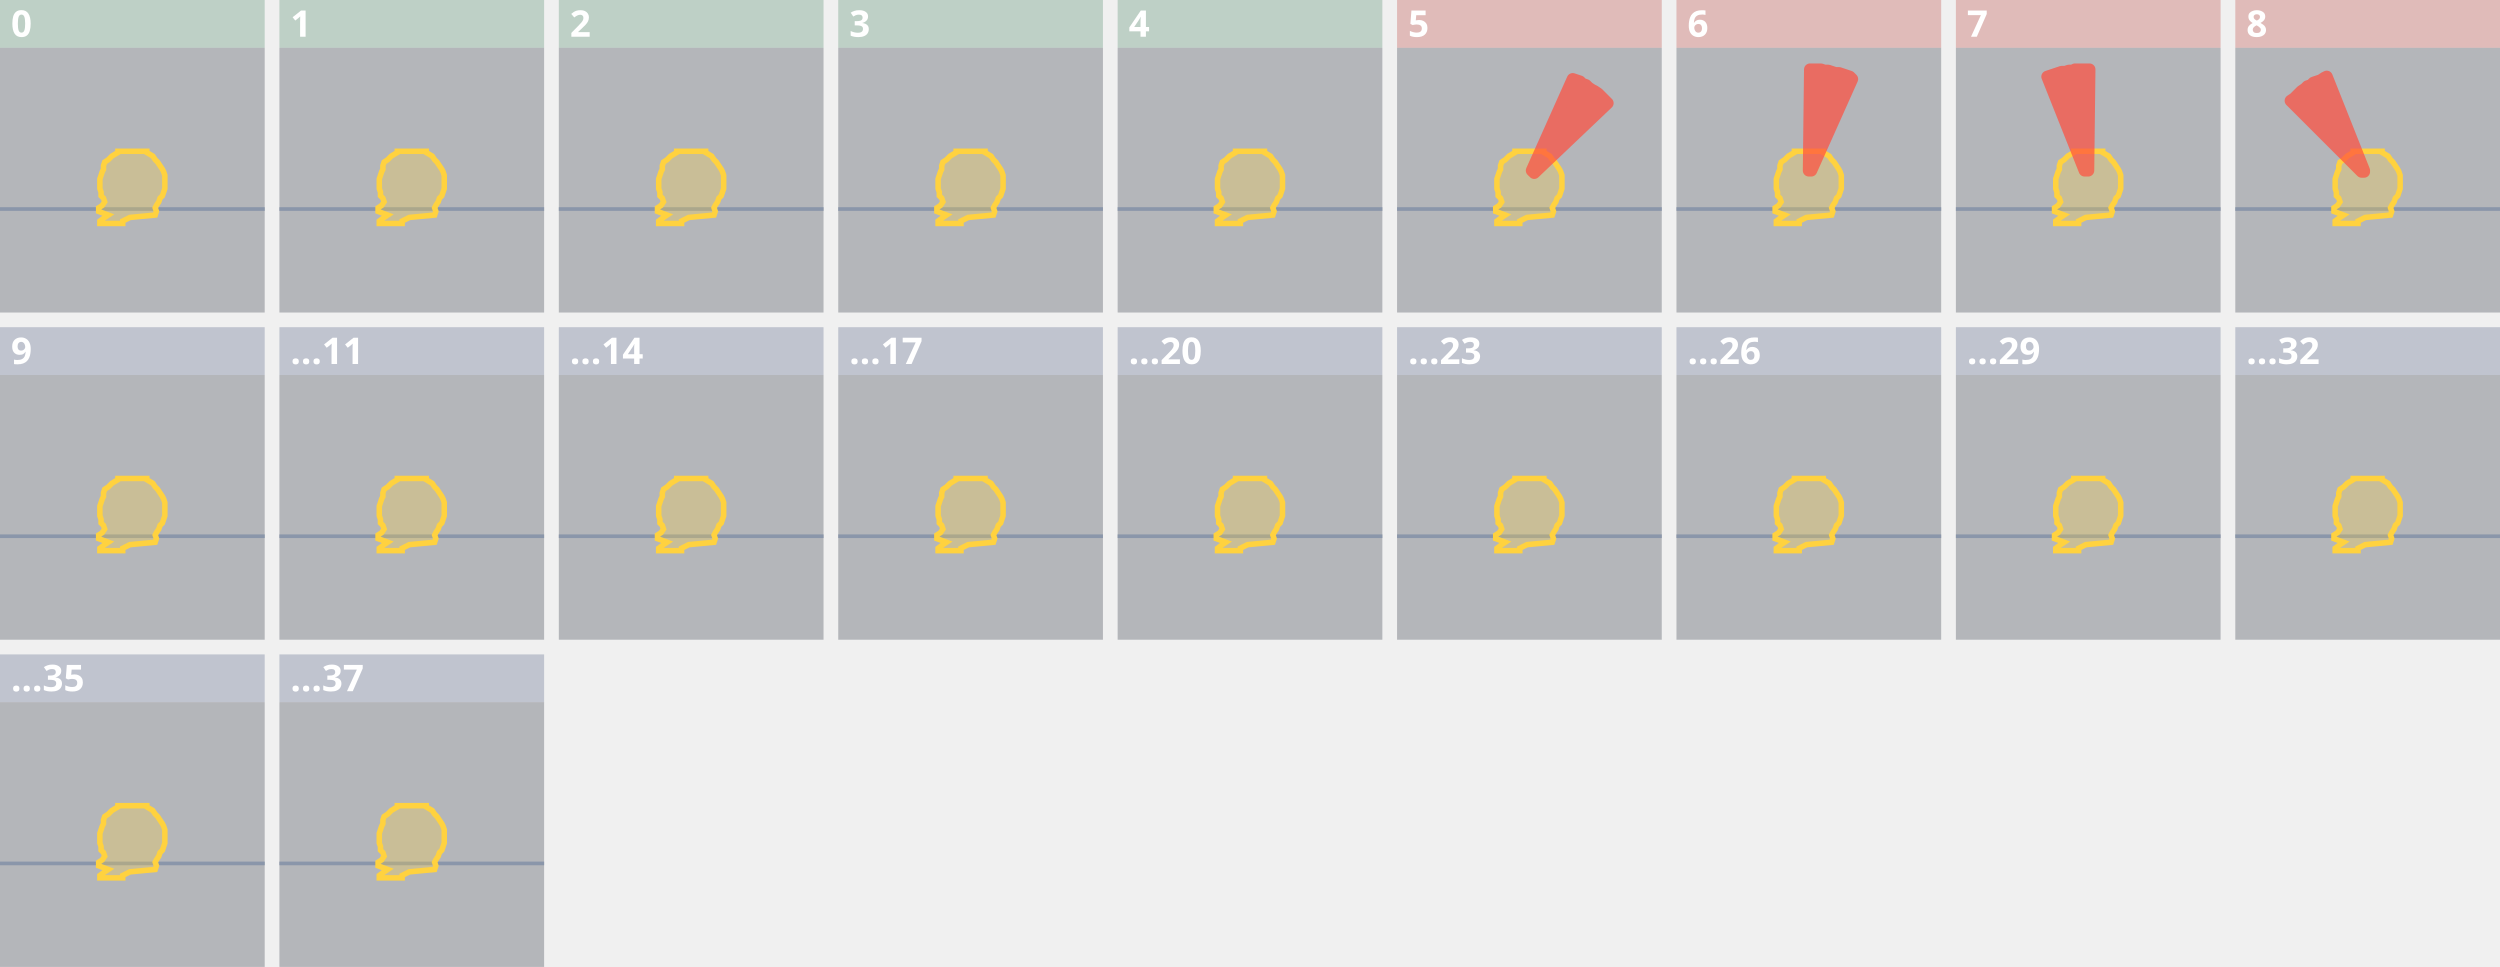
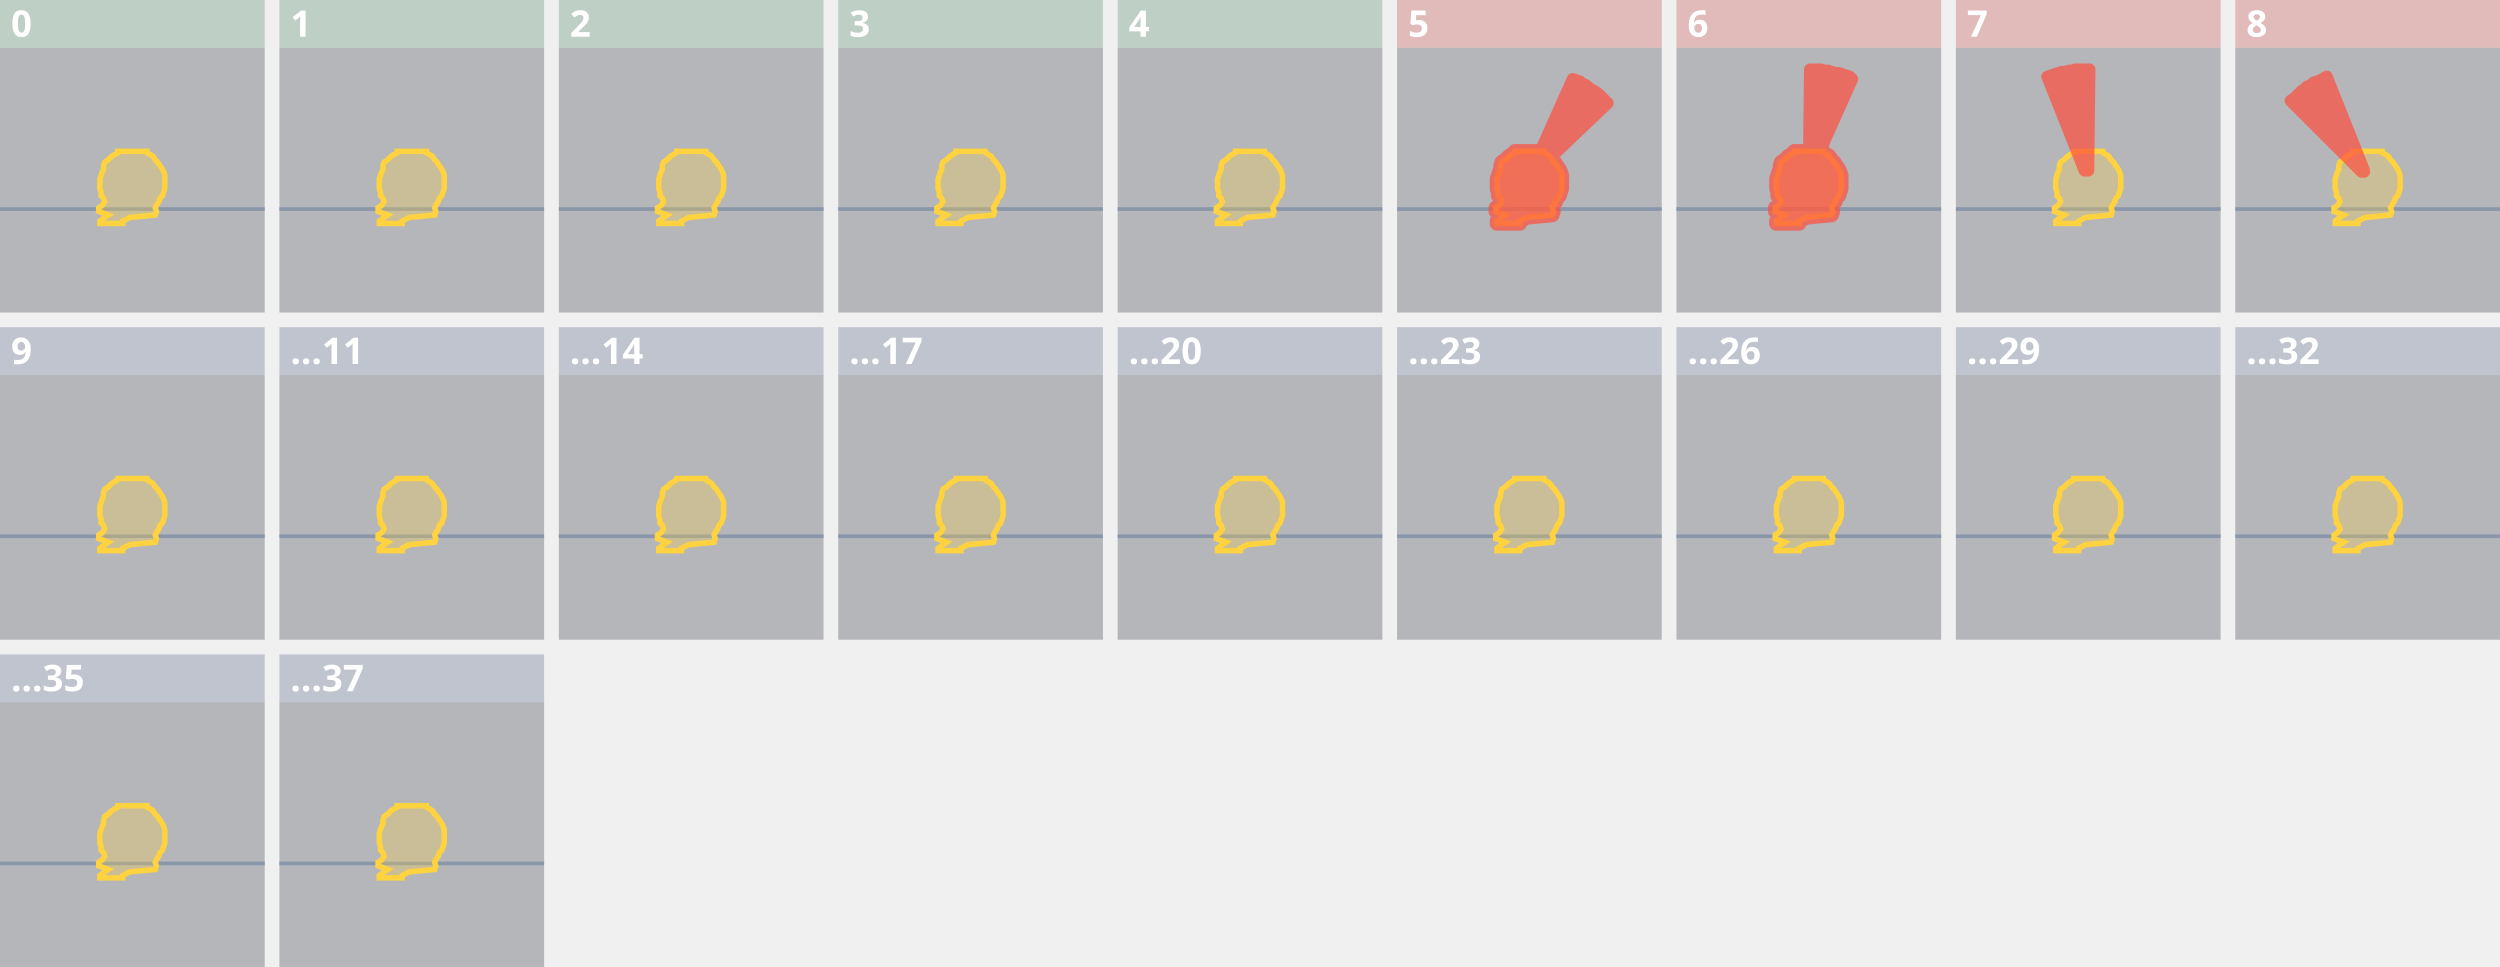
<svg xmlns="http://www.w3.org/2000/svg" viewBox="0 0 680 263" width="680" height="263">
  <style>text{font:bold 10px sans-serif;fill:#ffffff}.k{fill:#1b2230}.g{stroke:#8a96aa;stroke-width:3.06}use{stroke-width:4.58;fill-opacity:.28}.u{stroke:#ffd23f;fill:#ffd23f}.v{stroke:#4ade80;fill:#4ade80;fill-opacity:.6}.a{stroke:#e879f9;fill:#e879f9}.o{stroke:#22d3ee;fill:#22d3ee;fill-opacity:.5}.H{color:#ff4d3d;fill:#ff4d3d;opacity:.7}.G{color:#3b9cff;fill:#3b9cff;opacity:.75}.S{color:#ffa630;fill:#ffa630;opacity:.75}.T{color:#ffa630;fill:none;stroke:#ffa630;stroke-width:6.11;stroke-dasharray:12.2}.P{color:#c49bff;fill:none;stroke:#c49bff;stroke-width:3.06;stroke-dasharray:9.2}</style>
  <defs>
    <path id="b0" d="M12 -24L-12 -24L-12 -23L-17 -20L-20 -17L-23 -15L-24 -12L-24 -9L-25 -7L-26 -4L-27 -1L-27 1L-27 4L-27 7L-26 10L-26 13L-24 15L-23 18L-25 21L-28 23L-28 26L-20 29L-23 31L-27 34L-27 36L-8 36L-8 34L-2 31L19 29L20 26L19 23L20 21L22 18L23 15L25 13L26 10L27 7L27 4L27 1L27 -1L27 -4L26 -7L25 -9L23 -12L21 -15L19 -17L17 -20L12 -23Z" />
    <rect id="K" x="-110" y="-110" width="220" height="220" class="k" />
    <rect id="Ls" width="72" height="13" fill="#3f7d5a" />
    <rect id="La" width="72" height="13" fill="#b8332b" />
    <rect id="Le" width="72" height="13" fill="#46557a" />
  </defs>
  <use href="#Ls" x="0" y="0" />
  <text x="3" y="10">0</text>
  <svg x="0" y="13" width="72" height="72" viewBox="-110 -110 220 220">
    <use href="#K" />
    <line x1="-110" y1="24" x2="110" y2="24" class="g" />
    <use href="#b0" class="u" />
  </svg>
  <use href="#Ls" x="76" y="0" />
  <text x="79" y="10">1</text>
  <svg x="76" y="13" width="72" height="72" viewBox="-110 -110 220 220">
    <use href="#K" />
    <line x1="-110" y1="24" x2="110" y2="24" class="g" />
    <use href="#b0" class="u" />
  </svg>
  <use href="#Ls" x="152" y="0" />
  <text x="155" y="10">2</text>
  <svg x="152" y="13" width="72" height="72" viewBox="-110 -110 220 220">
    <use href="#K" />
    <line x1="-110" y1="24" x2="110" y2="24" class="g" />
    <use href="#b0" class="u" />
  </svg>
  <use href="#Ls" x="228" y="0" />
  <text x="231" y="10">3</text>
  <svg x="228" y="13" width="72" height="72" viewBox="-110 -110 220 220">
    <use href="#K" />
    <line x1="-110" y1="24" x2="110" y2="24" class="g" />
    <use href="#b0" class="u" />
  </svg>
  <use href="#Ls" x="304" y="0" />
  <text x="307" y="10">4</text>
  <svg x="304" y="13" width="72" height="72" viewBox="-110 -110 220 220">
    <use href="#K" />
    <line x1="-110" y1="24" x2="110" y2="24" class="g" />
    <use href="#b0" class="u" />
  </svg>
  <use href="#La" x="380" y="0" />
  <text x="383" y="10">5</text>
  <svg x="380" y="13" width="72" height="72" viewBox="-110 -110 220 220">
    <use href="#K" />
    <line x1="-110" y1="24" x2="110" y2="24" class="g" />
    <use href="#b0" class="u" />
    <g class="H">
      <path d="M36 -84L39 -83L42 -82L44 -80L47 -79L49 -77L52 -75L54 -74L57 -72L59 -70L61 -68L63 -66L65 -64L4 -6L4 -6L4 -7L4 -7L3 -7L3 -7L3 -7L3 -7L3 -7L3 -7L2 -8L2 -8L2 -8Z" stroke="currentColor" stroke-width="10" stroke-linejoin="round" />
+       <path d="M12 -24L-12 -24L-12 -23L-17 -20L-20 -17L-23 -15L-24 -12L-24 -9L-25 -7L-26 -4L-27 -1L-27 1L-27 4L-27 7L-26 10L-26 13L-24 15L-23 18L-25 21L-28 23L-28 26L-20 29L-23 31L-27 34L-27 36L-8 36L-8 34L-2 31L19 29L20 26L19 23L20 21L22 18L23 15L25 13L26 10L27 7L27 4L27 1L27 -1L27 -4L26 -7L25 -9L23 -12L21 -15L19 -17L17 -20L12 -23Z" stroke="currentColor" stroke-width="12" stroke-linejoin="round" />
    </g>
  </svg>
  <use href="#La" x="456" y="0" />
  <text x="459" y="10">6</text>
  <svg x="456" y="13" width="72" height="72" viewBox="-110 -110 220 220">
    <use href="#K" />
    <line x1="-110" y1="24" x2="110" y2="24" class="g" />
    <use href="#b0" class="u" />
    <g class="H">
      <path d="M1 -92L4 -92L7 -92L10 -92L13 -91L16 -91L19 -90L22 -89L25 -89L28 -88L31 -87L34 -86L36 -84L2 -8L2 -8L2 -8L1 -8L1 -8L1 -8L1 -8L1 -8L1 -8L0 -8L0 -8L0 -8L0 -8Z" stroke="currentColor" stroke-width="10" stroke-linejoin="round" />
+       <path d="M12 -24L-12 -24L-12 -23L-17 -20L-20 -17L-23 -15L-24 -12L-24 -9L-25 -7L-26 -4L-27 -1L-27 1L-27 4L-27 7L-26 10L-26 13L-24 15L-23 18L-25 21L-28 23L-28 26L-20 29L-23 31L-27 34L-27 36L-8 36L-8 34L-2 31L19 29L20 26L19 23L20 21L22 18L23 15L25 13L26 10L27 7L27 4L27 1L27 -1L27 -4L26 -7L25 -9L23 -12L21 -15L19 -17L17 -20L12 -23Z" stroke="currentColor" stroke-width="12" stroke-linejoin="round" />
    </g>
  </svg>
  <use href="#La" x="532" y="0" />
  <text x="535" y="10">7</text>
  <svg x="532" y="13" width="72" height="72" viewBox="-110 -110 220 220">
    <use href="#K" />
    <line x1="-110" y1="24" x2="110" y2="24" class="g" />
    <use href="#b0" class="u" />
    <g class="H">
      <path d="M-34 -86L-31 -87L-28 -88L-25 -89L-22 -90L-19 -90L-16 -91L-13 -91L-11 -92L-8 -92L-5 -92L-2 -92L1 -92L0 -8L0 -8L-1 -8L-1 -8L-1 -8L-1 -8L-1 -8L-2 -8L-2 -8L-2 -8L-2 -8L-2 -8L-3 -8Z" stroke="currentColor" stroke-width="10" stroke-linejoin="round" />
    </g>
  </svg>
  <use href="#La" x="608" y="0" />
  <text x="611" y="10">8</text>
  <svg x="608" y="13" width="72" height="72" viewBox="-110 -110 220 220">
    <use href="#K" />
    <line x1="-110" y1="24" x2="110" y2="24" class="g" />
    <use href="#b0" class="u" />
    <g class="H">
      <path d="M-64 -66L-61 -68L-59 -70L-57 -72L-55 -74L-52 -76L-50 -78L-47 -79L-45 -81L-42 -82L-39 -83L-36 -85L-34 -86L-3 -8L-3 -8L-3 -8L-3 -8L-3 -7L-4 -7L-4 -7L-4 -7L-4 -7L-4 -7L-4 -7L-4 -7L-5 -7Z" stroke="currentColor" stroke-width="10" stroke-linejoin="round" />
    </g>
  </svg>
  <use href="#Le" x="0" y="89" />
  <text x="3" y="99">9</text>
  <svg x="0" y="102" width="72" height="72" viewBox="-110 -110 220 220">
    <use href="#K" />
    <line x1="-110" y1="24" x2="110" y2="24" class="g" />
    <use href="#b0" class="u" />
  </svg>
  <use href="#Le" x="76" y="89" />
  <text x="79" y="99">…11</text>
  <svg x="76" y="102" width="72" height="72" viewBox="-110 -110 220 220">
    <use href="#K" />
    <line x1="-110" y1="24" x2="110" y2="24" class="g" />
    <use href="#b0" class="u" />
  </svg>
  <use href="#Le" x="152" y="89" />
  <text x="155" y="99">…14</text>
  <svg x="152" y="102" width="72" height="72" viewBox="-110 -110 220 220">
    <use href="#K" />
    <line x1="-110" y1="24" x2="110" y2="24" class="g" />
    <use href="#b0" class="u" />
  </svg>
  <use href="#Le" x="228" y="89" />
  <text x="231" y="99">…17</text>
  <svg x="228" y="102" width="72" height="72" viewBox="-110 -110 220 220">
    <use href="#K" />
    <line x1="-110" y1="24" x2="110" y2="24" class="g" />
    <use href="#b0" class="u" />
  </svg>
  <use href="#Le" x="304" y="89" />
  <text x="307" y="99">…20</text>
  <svg x="304" y="102" width="72" height="72" viewBox="-110 -110 220 220">
    <use href="#K" />
    <line x1="-110" y1="24" x2="110" y2="24" class="g" />
    <use href="#b0" class="u" />
  </svg>
  <use href="#Le" x="380" y="89" />
  <text x="383" y="99">…23</text>
  <svg x="380" y="102" width="72" height="72" viewBox="-110 -110 220 220">
    <use href="#K" />
    <line x1="-110" y1="24" x2="110" y2="24" class="g" />
    <use href="#b0" class="u" />
  </svg>
  <use href="#Le" x="456" y="89" />
  <text x="459" y="99">…26</text>
  <svg x="456" y="102" width="72" height="72" viewBox="-110 -110 220 220">
    <use href="#K" />
    <line x1="-110" y1="24" x2="110" y2="24" class="g" />
    <use href="#b0" class="u" />
  </svg>
  <use href="#Le" x="532" y="89" />
  <text x="535" y="99">…29</text>
  <svg x="532" y="102" width="72" height="72" viewBox="-110 -110 220 220">
    <use href="#K" />
    <line x1="-110" y1="24" x2="110" y2="24" class="g" />
    <use href="#b0" class="u" />
  </svg>
  <use href="#Le" x="608" y="89" />
  <text x="611" y="99">…32</text>
  <svg x="608" y="102" width="72" height="72" viewBox="-110 -110 220 220">
    <use href="#K" />
    <line x1="-110" y1="24" x2="110" y2="24" class="g" />
    <use href="#b0" class="u" />
  </svg>
  <use href="#Le" x="0" y="178" />
  <text x="3" y="188">…35</text>
  <svg x="0" y="191" width="72" height="72" viewBox="-110 -110 220 220">
    <use href="#K" />
    <line x1="-110" y1="24" x2="110" y2="24" class="g" />
    <use href="#b0" class="u" />
  </svg>
  <use href="#Le" x="76" y="178" />
  <text x="79" y="188">…37</text>
  <svg x="76" y="191" width="72" height="72" viewBox="-110 -110 220 220">
    <use href="#K" />
    <line x1="-110" y1="24" x2="110" y2="24" class="g" />
    <use href="#b0" class="u" />
  </svg>
</svg>
